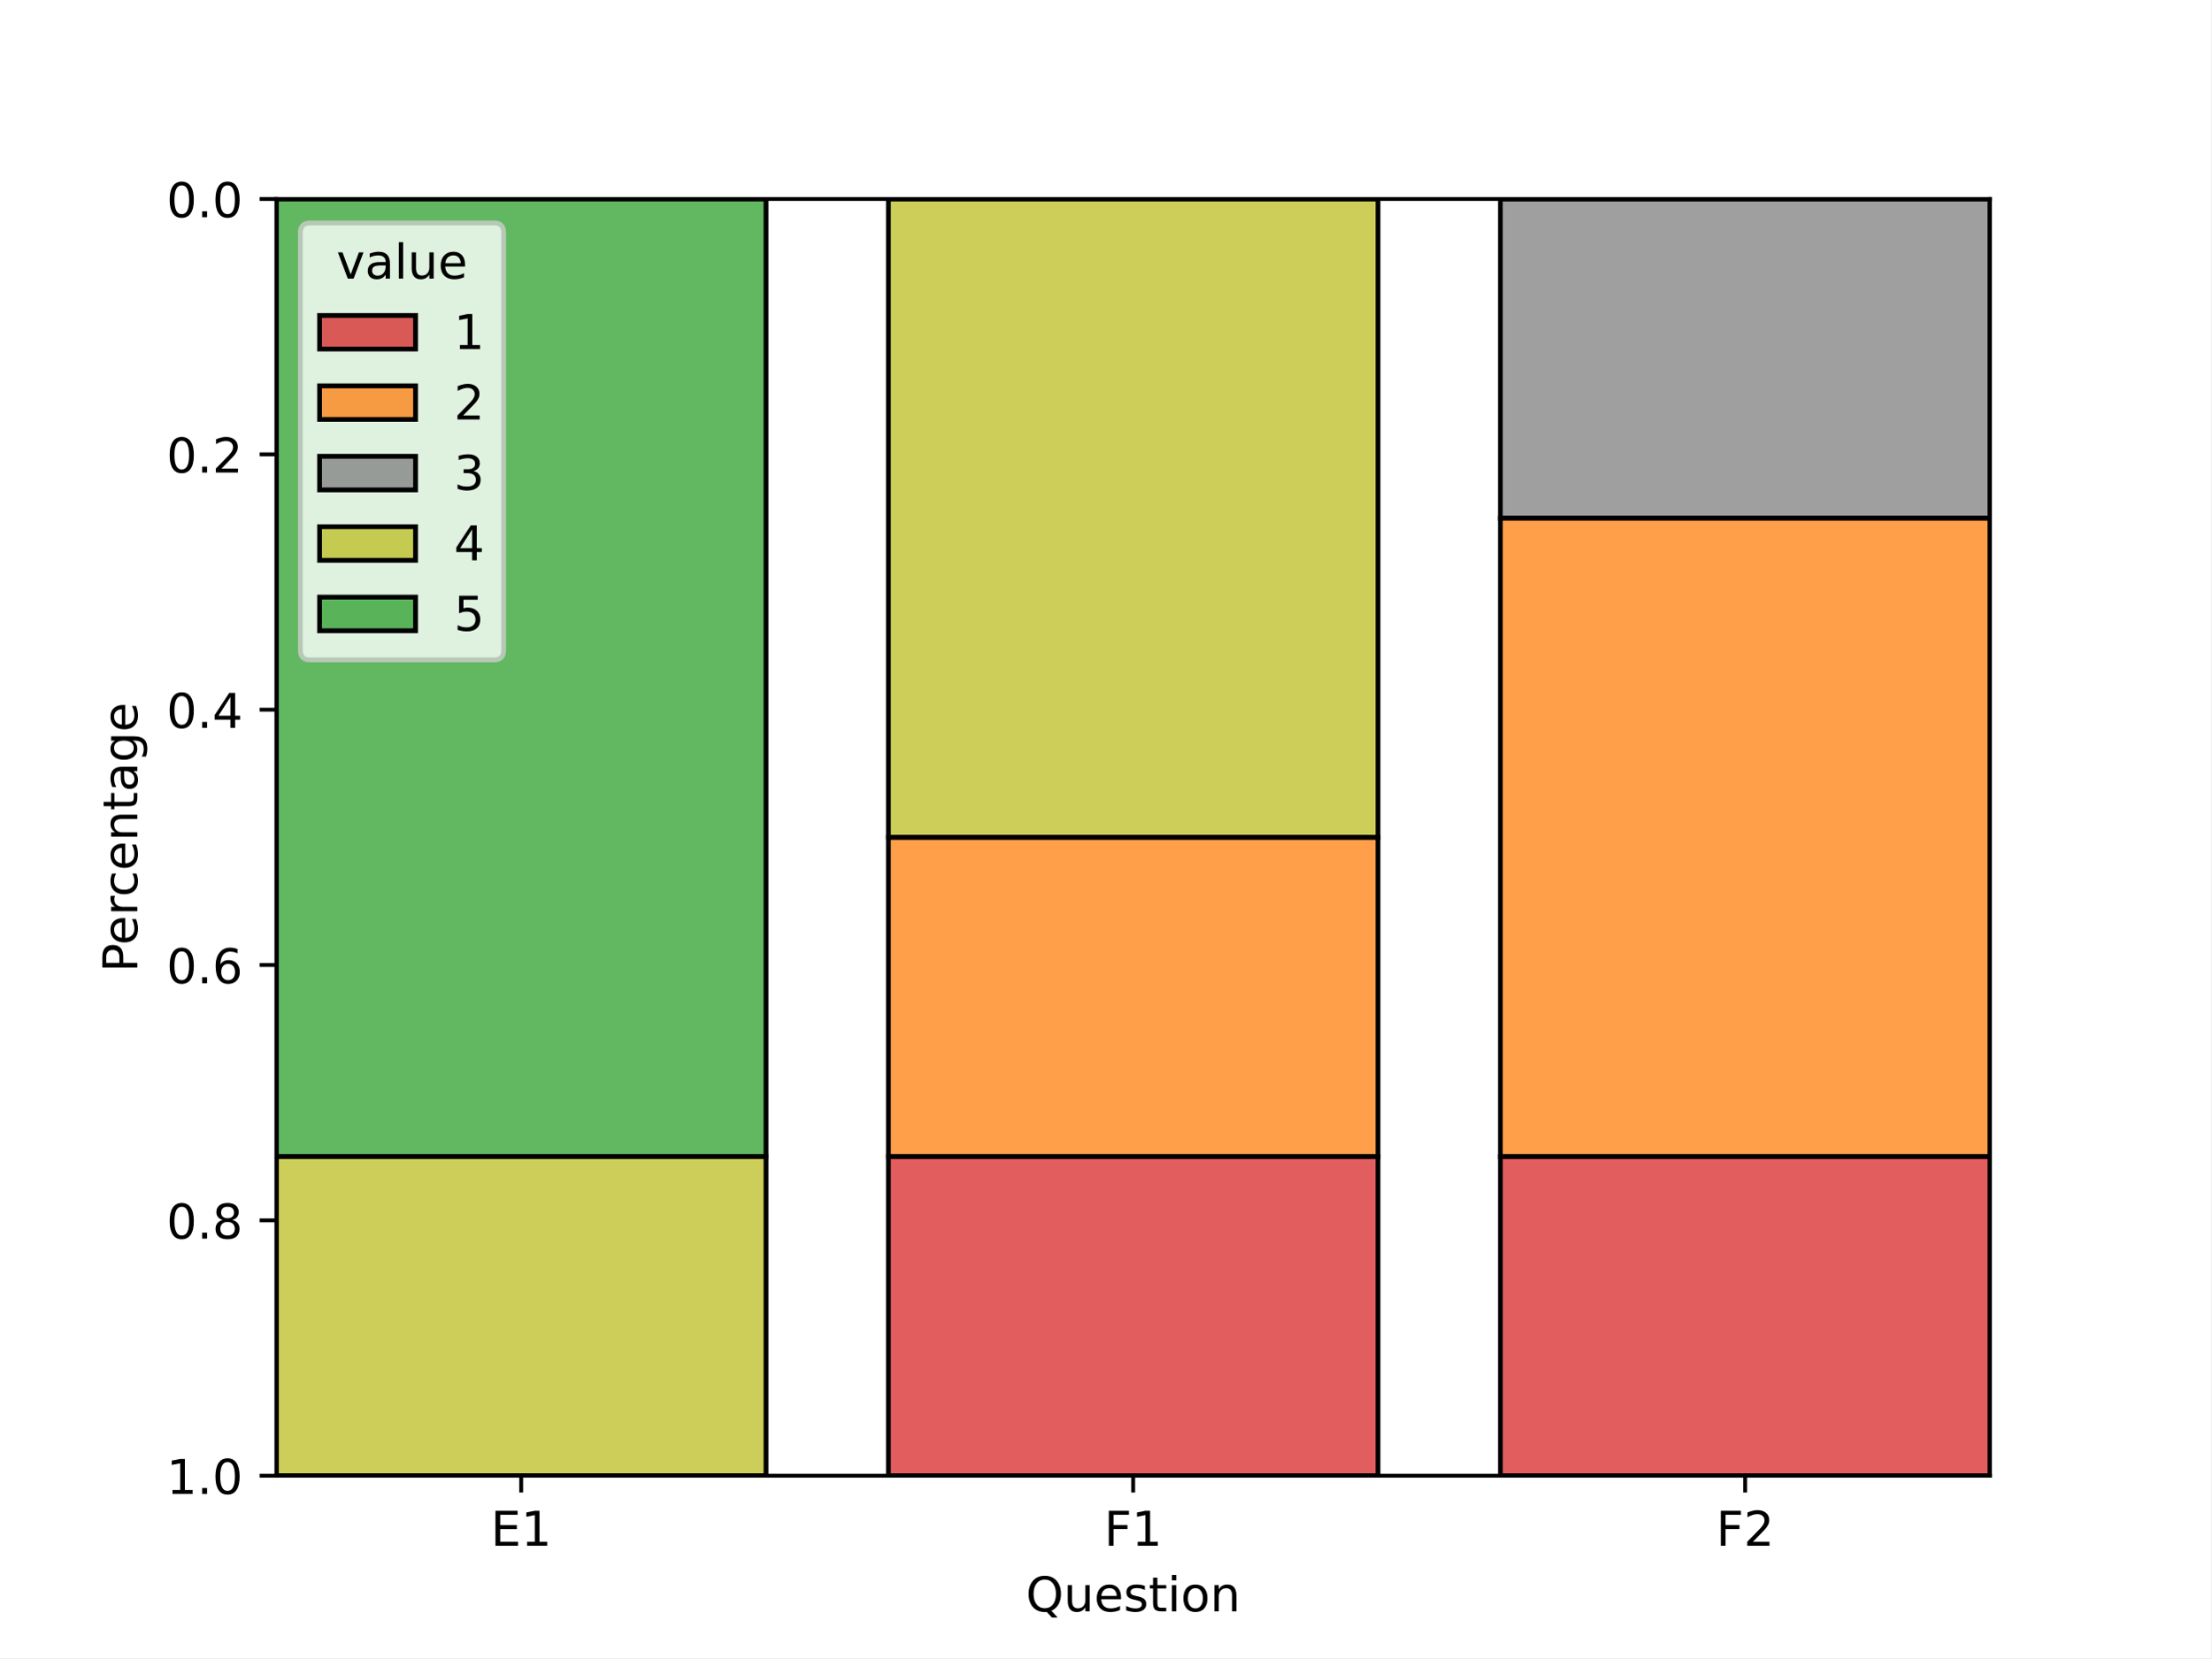
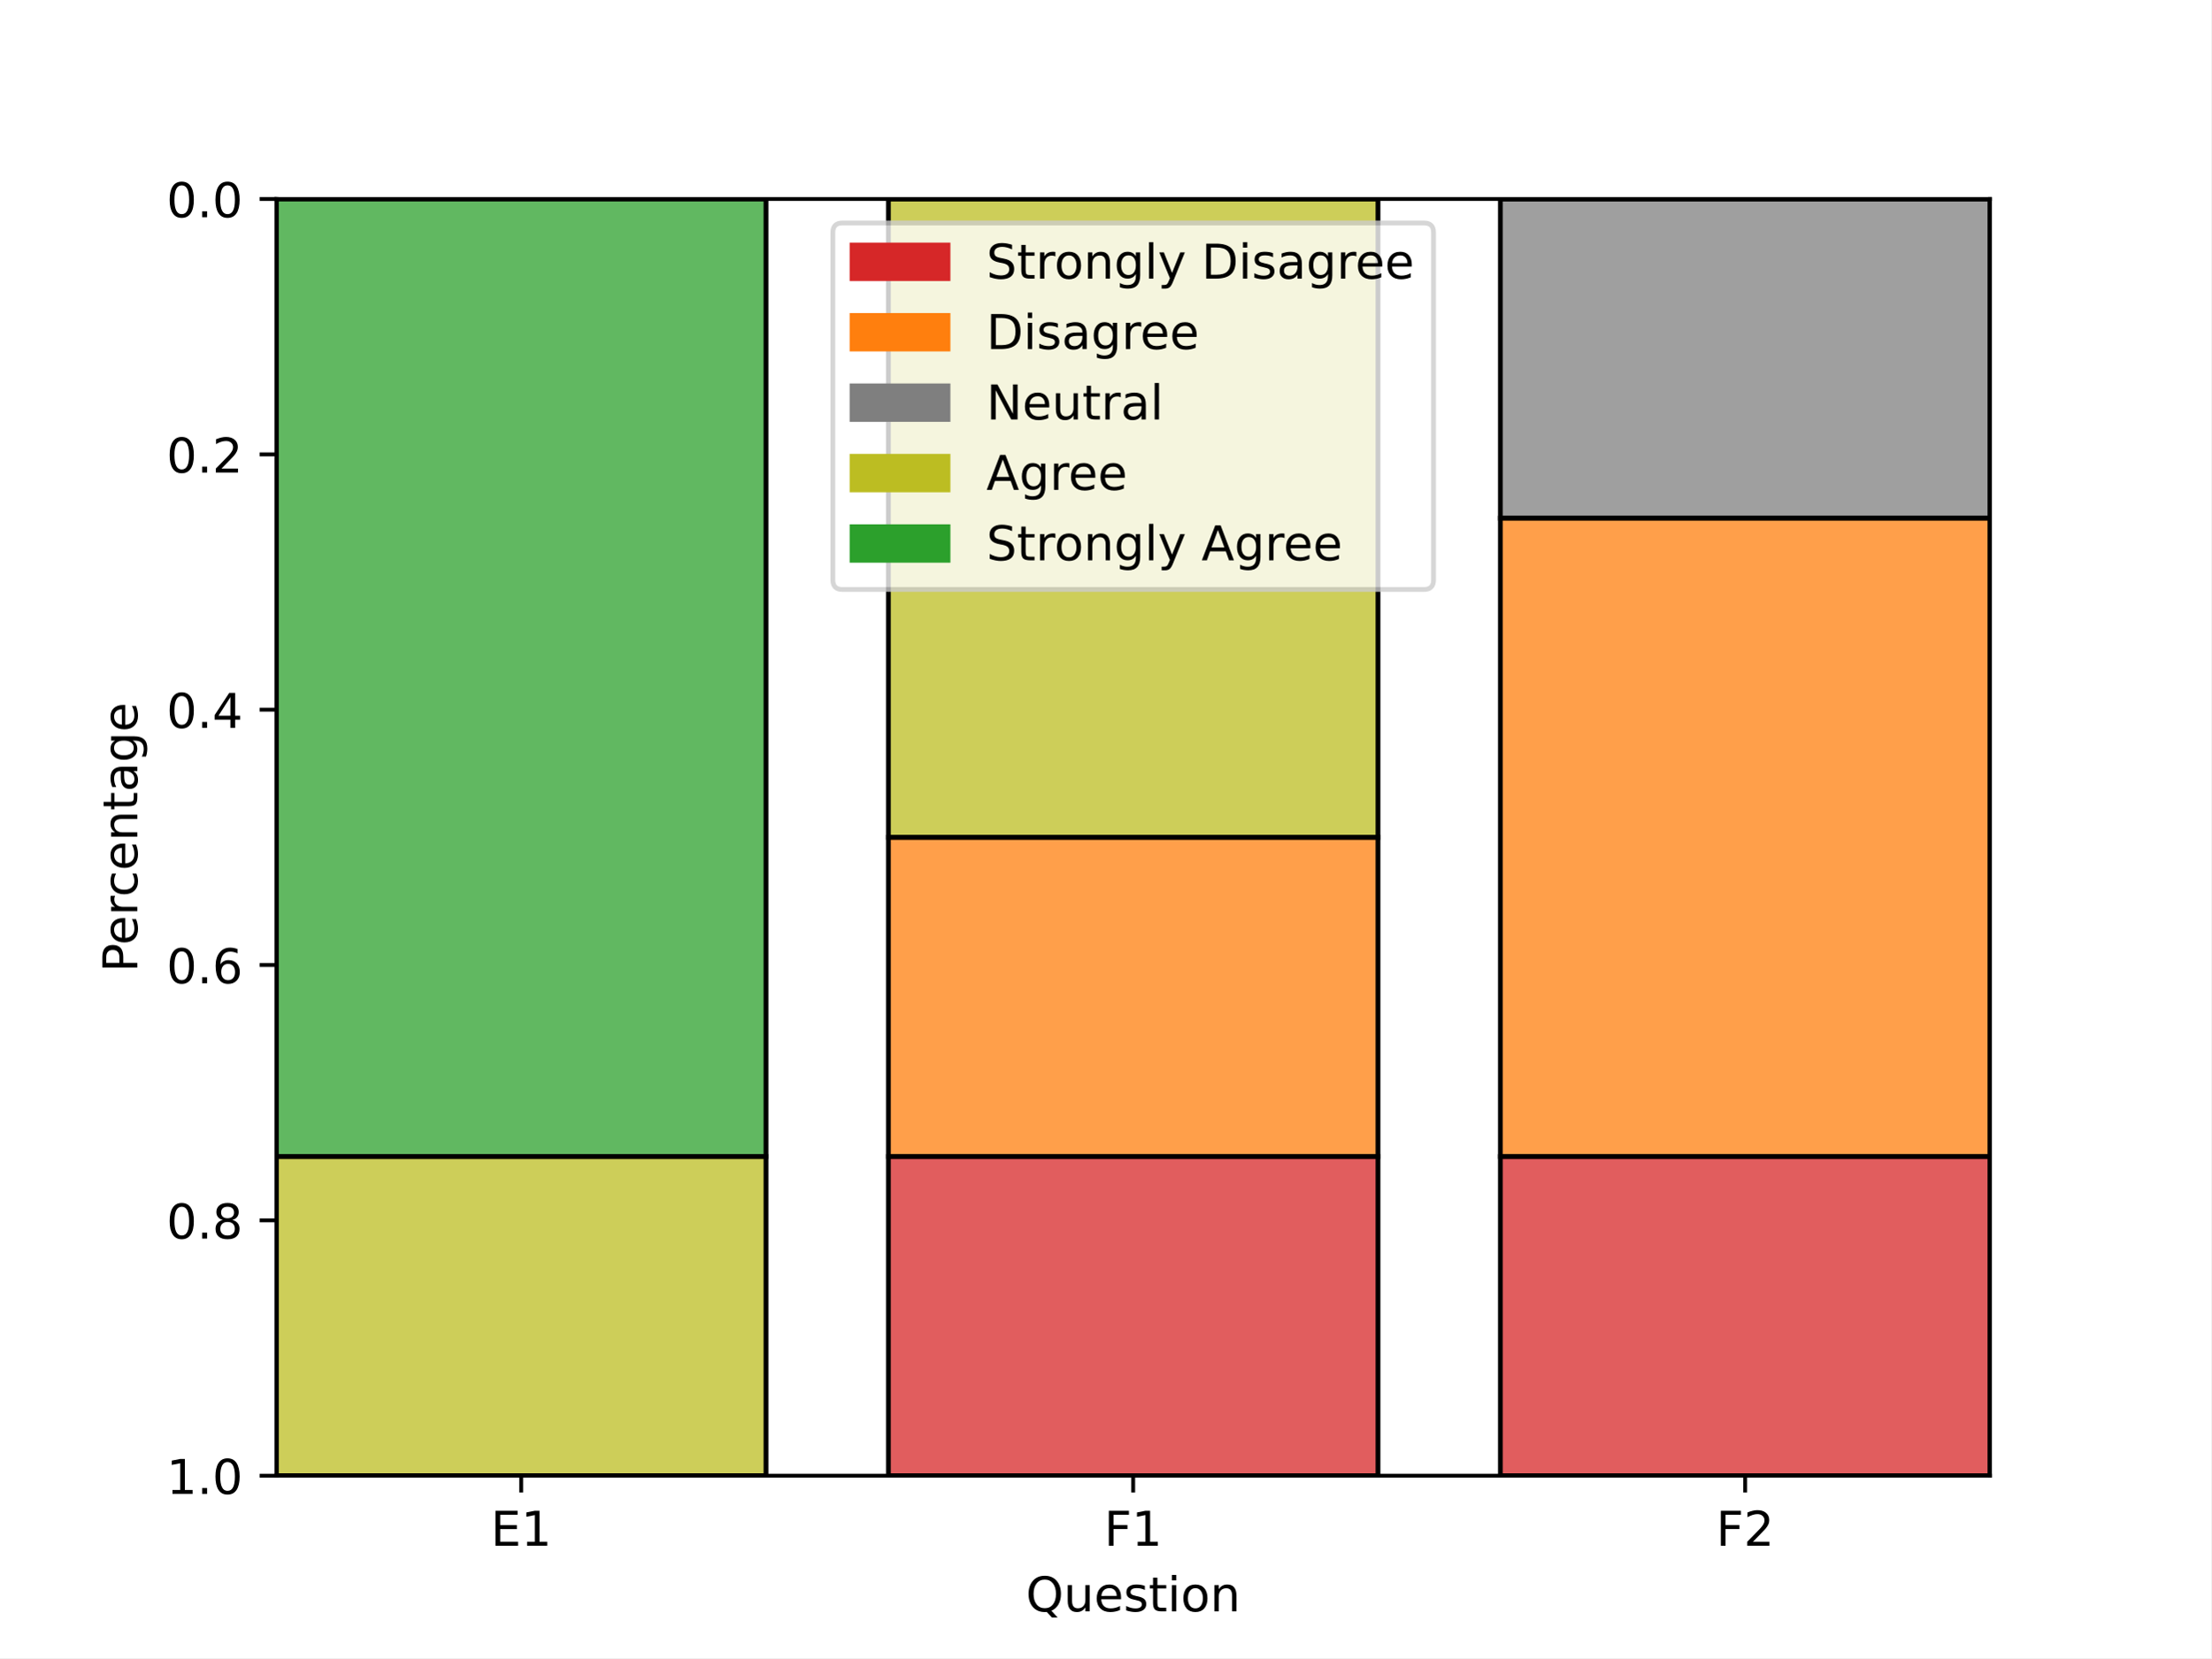
<svg xmlns="http://www.w3.org/2000/svg" xmlns:xlink="http://www.w3.org/1999/xlink" width="460.8pt" height="345.6pt" viewBox="0 0 460.8 345.6" version="1.1">
  <defs>
    <style type="text/css">*{stroke-linejoin: round; stroke-linecap: butt}</style>
  </defs>
  <g id="figure_1">
    <g id="patch_1">
      <path d="M 0 345.6  L 460.8 345.6  L 460.8 0  L 0 0  z " style="fill: #ffffff" />
    </g>
    <g id="axes_1">
      <g id="patch_2">
        <path d="M 57.6 307.584  L 414.72 307.584  L 414.72 41.472  L 57.6 41.472  z " style="fill: #ffffff" />
      </g>
      <g id="patch_3">
-         <path d="M 57.6 41.472  L 159.634 41.472  L 159.634 241.056  L 57.6 241.056  z " clip-path="url(#p78d829e022)" style="fill: #2ca02c; fill-opacity: 0.75; stroke: #000000; stroke-linejoin: miter" />
+         <path d="M 57.6 41.472  L 159.634 41.472  L 159.634 241.056  L 57.6 241.056  z " clip-path="url(#p2b74091909)" style="fill: #2ca02c; fill-opacity: 0.75; stroke: #000000; stroke-linejoin: miter" />
      </g>
      <g id="patch_4">
-         <path d="M 185.143 41.472  L 287.177 41.472  L 287.177 41.472  L 185.143 41.472  z " clip-path="url(#p78d829e022)" style="fill: #2ca02c; fill-opacity: 0.75; stroke: #000000; stroke-linejoin: miter" />
+         <path d="M 185.143 41.472  L 287.177 41.472  L 287.177 41.472  L 185.143 41.472  z " clip-path="url(#p2b74091909)" style="fill: #2ca02c; fill-opacity: 0.75; stroke: #000000; stroke-linejoin: miter" />
      </g>
      <g id="patch_5">
-         <path d="M 312.686 41.472  L 414.72 41.472  L 414.72 41.472  L 312.686 41.472  z " clip-path="url(#p78d829e022)" style="fill: #2ca02c; fill-opacity: 0.75; stroke: #000000; stroke-linejoin: miter" />
+         <path d="M 312.686 41.472  L 414.72 41.472  L 414.72 41.472  L 312.686 41.472  z " clip-path="url(#p2b74091909)" style="fill: #2ca02c; fill-opacity: 0.75; stroke: #000000; stroke-linejoin: miter" />
      </g>
      <g id="patch_6">
-         <path d="M 57.6 241.056  L 159.634 241.056  L 159.634 307.584  L 57.6 307.584  z " clip-path="url(#p78d829e022)" style="fill: #bcbd22; fill-opacity: 0.75; stroke: #000000; stroke-linejoin: miter" />
+         <path d="M 57.6 241.056  L 159.634 241.056  L 159.634 307.584  L 57.6 307.584  z " clip-path="url(#p2b74091909)" style="fill: #bcbd22; fill-opacity: 0.75; stroke: #000000; stroke-linejoin: miter" />
      </g>
      <g id="patch_7">
-         <path d="M 185.143 41.472  L 287.177 41.472  L 287.177 174.528  L 185.143 174.528  z " clip-path="url(#p78d829e022)" style="fill: #bcbd22; fill-opacity: 0.75; stroke: #000000; stroke-linejoin: miter" />
+         <path d="M 185.143 41.472  L 287.177 41.472  L 287.177 174.528  L 185.143 174.528  z " clip-path="url(#p2b74091909)" style="fill: #bcbd22; fill-opacity: 0.75; stroke: #000000; stroke-linejoin: miter" />
      </g>
      <g id="patch_8">
-         <path d="M 312.686 41.472  L 414.72 41.472  L 414.72 41.472  L 312.686 41.472  z " clip-path="url(#p78d829e022)" style="fill: #bcbd22; fill-opacity: 0.75; stroke: #000000; stroke-linejoin: miter" />
+         <path d="M 312.686 41.472  L 414.72 41.472  L 414.72 41.472  L 312.686 41.472  z " clip-path="url(#p2b74091909)" style="fill: #bcbd22; fill-opacity: 0.75; stroke: #000000; stroke-linejoin: miter" />
      </g>
      <g id="patch_9">
-         <path d="M 57.6 307.584  L 159.634 307.584  L 159.634 307.584  L 57.6 307.584  z " clip-path="url(#p78d829e022)" style="fill: #7f7f7f; fill-opacity: 0.75; stroke: #000000; stroke-linejoin: miter" />
+         <path d="M 57.6 307.584  L 159.634 307.584  L 159.634 307.584  L 57.6 307.584  z " clip-path="url(#p2b74091909)" style="fill: #7f7f7f; fill-opacity: 0.75; stroke: #000000; stroke-linejoin: miter" />
      </g>
      <g id="patch_10">
-         <path d="M 185.143 174.528  L 287.177 174.528  L 287.177 174.528  L 185.143 174.528  z " clip-path="url(#p78d829e022)" style="fill: #7f7f7f; fill-opacity: 0.75; stroke: #000000; stroke-linejoin: miter" />
+         <path d="M 185.143 174.528  L 287.177 174.528  L 287.177 174.528  L 185.143 174.528  z " clip-path="url(#p2b74091909)" style="fill: #7f7f7f; fill-opacity: 0.75; stroke: #000000; stroke-linejoin: miter" />
      </g>
      <g id="patch_11">
-         <path d="M 312.686 41.472  L 414.72 41.472  L 414.72 108  L 312.686 108  z " clip-path="url(#p78d829e022)" style="fill: #7f7f7f; fill-opacity: 0.75; stroke: #000000; stroke-linejoin: miter" />
+         <path d="M 312.686 41.472  L 414.72 41.472  L 414.72 108  L 312.686 108  z " clip-path="url(#p2b74091909)" style="fill: #7f7f7f; fill-opacity: 0.75; stroke: #000000; stroke-linejoin: miter" />
      </g>
      <g id="patch_12">
-         <path d="M 57.6 307.584  L 159.634 307.584  L 159.634 307.584  L 57.6 307.584  z " clip-path="url(#p78d829e022)" style="fill: #ff7f0e; fill-opacity: 0.75; stroke: #000000; stroke-linejoin: miter" />
+         <path d="M 57.6 307.584  L 159.634 307.584  L 159.634 307.584  L 57.6 307.584  z " clip-path="url(#p2b74091909)" style="fill: #ff7f0e; fill-opacity: 0.75; stroke: #000000; stroke-linejoin: miter" />
      </g>
      <g id="patch_13">
-         <path d="M 185.143 174.528  L 287.177 174.528  L 287.177 241.056  L 185.143 241.056  z " clip-path="url(#p78d829e022)" style="fill: #ff7f0e; fill-opacity: 0.75; stroke: #000000; stroke-linejoin: miter" />
+         <path d="M 185.143 174.528  L 287.177 174.528  L 287.177 241.056  L 185.143 241.056  z " clip-path="url(#p2b74091909)" style="fill: #ff7f0e; fill-opacity: 0.75; stroke: #000000; stroke-linejoin: miter" />
      </g>
      <g id="patch_14">
-         <path d="M 312.686 108  L 414.72 108  L 414.72 241.056  L 312.686 241.056  z " clip-path="url(#p78d829e022)" style="fill: #ff7f0e; fill-opacity: 0.75; stroke: #000000; stroke-linejoin: miter" />
+         <path d="M 312.686 108  L 414.72 108  L 414.72 241.056  L 312.686 241.056  z " clip-path="url(#p2b74091909)" style="fill: #ff7f0e; fill-opacity: 0.75; stroke: #000000; stroke-linejoin: miter" />
      </g>
      <g id="patch_15">
-         <path d="M 57.6 307.584  L 159.634 307.584  L 159.634 307.584  L 57.6 307.584  z " clip-path="url(#p78d829e022)" style="fill: #d62728; fill-opacity: 0.75; stroke: #000000; stroke-linejoin: miter" />
+         <path d="M 57.6 307.584  L 159.634 307.584  L 159.634 307.584  L 57.6 307.584  z " clip-path="url(#p2b74091909)" style="fill: #d62728; fill-opacity: 0.75; stroke: #000000; stroke-linejoin: miter" />
      </g>
      <g id="patch_16">
-         <path d="M 185.143 241.056  L 287.177 241.056  L 287.177 307.584  L 185.143 307.584  z " clip-path="url(#p78d829e022)" style="fill: #d62728; fill-opacity: 0.75; stroke: #000000; stroke-linejoin: miter" />
+         <path d="M 185.143 241.056  L 287.177 241.056  L 287.177 307.584  L 185.143 307.584  z " clip-path="url(#p2b74091909)" style="fill: #d62728; fill-opacity: 0.75; stroke: #000000; stroke-linejoin: miter" />
      </g>
      <g id="patch_17">
-         <path d="M 312.686 241.056  L 414.72 241.056  L 414.72 307.584  L 312.686 307.584  z " clip-path="url(#p78d829e022)" style="fill: #d62728; fill-opacity: 0.75; stroke: #000000; stroke-linejoin: miter" />
+         <path d="M 312.686 241.056  L 414.72 241.056  L 414.72 307.584  L 312.686 307.584  z " clip-path="url(#p2b74091909)" style="fill: #d62728; fill-opacity: 0.75; stroke: #000000; stroke-linejoin: miter" />
      </g>
      <g id="matplotlib.axis_1">
        <g id="xtick_1">
          <g id="line2d_1">
            <defs>
-               <path id="m772fa3735b" d="M 0 0  L 0 3.5  " style="stroke: #000000; stroke-width: 0.8" />
-             </defs>
-             <g>
-               <use xlink:href="#m772fa3735b" x="108.617" y="307.584" style="stroke: #000000; stroke-width: 0.8" />
+               <path id="m67ea86c5b4" d="M 0 0  L 0 3.5  " style="stroke: #000000; stroke-width: 0.8" />
+             </defs>
+             <g>
+               <use xlink:href="#m67ea86c5b4" x="108.617" y="307.584" style="stroke: #000000; stroke-width: 0.8" />
            </g>
          </g>
          <g id="text_1">
            <g transform="translate(102.2765 322.1824) scale(0.1 -0.1)">
              <defs>
                <path id="DejaVuSans-45" d="M 628 4666  L 3578 4666  L 3578 4134  L 1259 4134  L 1259 2753  L 3481 2753  L 3481 2222  L 1259 2222  L 1259 531  L 3634 531  L 3634 0  L 628 0  L 628 4666  z " transform="scale(0.015625)" />
                <path id="DejaVuSans-31" d="M 794 531  L 1825 531  L 1825 4091  L 703 3866  L 703 4441  L 1819 4666  L 2450 4666  L 2450 531  L 3481 531  L 3481 0  L 794 0  L 794 531  z " transform="scale(0.015625)" />
              </defs>
              <use xlink:href="#DejaVuSans-45" />
              <use xlink:href="#DejaVuSans-31" x="63.184" />
            </g>
          </g>
        </g>
        <g id="xtick_2">
          <g id="line2d_2">
            <g>
-               <use xlink:href="#m772fa3735b" x="236.16" y="307.584" style="stroke: #000000; stroke-width: 0.8" />
+               <use xlink:href="#m67ea86c5b4" x="236.16" y="307.584" style="stroke: #000000; stroke-width: 0.8" />
            </g>
          </g>
          <g id="text_2">
            <g transform="translate(230.103 322.1824) scale(0.1 -0.1)">
              <defs>
                <path id="DejaVuSans-46" d="M 628 4666  L 3309 4666  L 3309 4134  L 1259 4134  L 1259 2759  L 3109 2759  L 3109 2228  L 1259 2228  L 1259 0  L 628 0  L 628 4666  z " transform="scale(0.015625)" />
              </defs>
              <use xlink:href="#DejaVuSans-46" />
              <use xlink:href="#DejaVuSans-31" x="57.52" />
            </g>
          </g>
        </g>
        <g id="xtick_3">
          <g id="line2d_3">
            <g>
-               <use xlink:href="#m772fa3735b" x="363.703" y="307.584" style="stroke: #000000; stroke-width: 0.8" />
+               <use xlink:href="#m67ea86c5b4" x="363.703" y="307.584" style="stroke: #000000; stroke-width: 0.8" />
            </g>
          </g>
          <g id="text_3">
            <g transform="translate(357.6458 322.1824) scale(0.1 -0.1)">
              <defs>
                <path id="DejaVuSans-32" d="M 1228 531  L 3431 531  L 3431 0  L 469 0  L 469 531  Q 828 903 1448 1529  Q 2069 2156 2228 2338  Q 2531 2678 2651 2914  Q 2772 3150 2772 3378  Q 2772 3750 2511 3984  Q 2250 4219 1831 4219  Q 1534 4219 1204 4116  Q 875 4013 500 3803  L 500 4441  Q 881 4594 1212 4672  Q 1544 4750 1819 4750  Q 2544 4750 2975 4387  Q 3406 4025 3406 3419  Q 3406 3131 3298 2873  Q 3191 2616 2906 2266  Q 2828 2175 2409 1742  Q 1991 1309 1228 531  z " transform="scale(0.015625)" />
              </defs>
              <use xlink:href="#DejaVuSans-46" />
              <use xlink:href="#DejaVuSans-32" x="57.52" />
            </g>
          </g>
        </g>
        <g id="text_4">
          <g transform="translate(213.7967 335.8606) scale(0.1 -0.1)">
            <defs>
              <path id="DejaVuSans-51" d="M 2522 4238  Q 1834 4238 1429 3725  Q 1025 3213 1025 2328  Q 1025 1447 1429 934  Q 1834 422 2522 422  Q 3209 422 3611 934  Q 4013 1447 4013 2328  Q 4013 3213 3611 3725  Q 3209 4238 2522 4238  z M 3406 84  L 4238 -825  L 3475 -825  L 2784 -78  Q 2681 -84 2626 -87  Q 2572 -91 2522 -91  Q 1538 -91 948 567  Q 359 1225 359 2328  Q 359 3434 948 4092  Q 1538 4750 2522 4750  Q 3503 4750 4090 4092  Q 4678 3434 4678 2328  Q 4678 1516 4351 937  Q 4025 359 3406 84  z " transform="scale(0.015625)" />
              <path id="DejaVuSans-75" d="M 544 1381  L 544 3500  L 1119 3500  L 1119 1403  Q 1119 906 1312 657  Q 1506 409 1894 409  Q 2359 409 2629 706  Q 2900 1003 2900 1516  L 2900 3500  L 3475 3500  L 3475 0  L 2900 0  L 2900 538  Q 2691 219 2414 64  Q 2138 -91 1772 -91  Q 1169 -91 856 284  Q 544 659 544 1381  z M 1991 3584  L 1991 3584  z " transform="scale(0.015625)" />
              <path id="DejaVuSans-65" d="M 3597 1894  L 3597 1613  L 953 1613  Q 991 1019 1311 708  Q 1631 397 2203 397  Q 2534 397 2845 478  Q 3156 559 3463 722  L 3463 178  Q 3153 47 2828 -22  Q 2503 -91 2169 -91  Q 1331 -91 842 396  Q 353 884 353 1716  Q 353 2575 817 3079  Q 1281 3584 2069 3584  Q 2775 3584 3186 3129  Q 3597 2675 3597 1894  z M 3022 2063  Q 3016 2534 2758 2815  Q 2500 3097 2075 3097  Q 1594 3097 1305 2825  Q 1016 2553 972 2059  L 3022 2063  z " transform="scale(0.015625)" />
              <path id="DejaVuSans-73" d="M 2834 3397  L 2834 2853  Q 2591 2978 2328 3040  Q 2066 3103 1784 3103  Q 1356 3103 1142 2972  Q 928 2841 928 2578  Q 928 2378 1081 2264  Q 1234 2150 1697 2047  L 1894 2003  Q 2506 1872 2764 1633  Q 3022 1394 3022 966  Q 3022 478 2636 193  Q 2250 -91 1575 -91  Q 1294 -91 989 -36  Q 684 19 347 128  L 347 722  Q 666 556 975 473  Q 1284 391 1588 391  Q 1994 391 2212 530  Q 2431 669 2431 922  Q 2431 1156 2273 1281  Q 2116 1406 1581 1522  L 1381 1569  Q 847 1681 609 1914  Q 372 2147 372 2553  Q 372 3047 722 3315  Q 1072 3584 1716 3584  Q 2034 3584 2315 3537  Q 2597 3491 2834 3397  z " transform="scale(0.015625)" />
              <path id="DejaVuSans-74" d="M 1172 4494  L 1172 3500  L 2356 3500  L 2356 3053  L 1172 3053  L 1172 1153  Q 1172 725 1289 603  Q 1406 481 1766 481  L 2356 481  L 2356 0  L 1766 0  Q 1100 0 847 248  Q 594 497 594 1153  L 594 3053  L 172 3053  L 172 3500  L 594 3500  L 594 4494  L 1172 4494  z " transform="scale(0.015625)" />
              <path id="DejaVuSans-69" d="M 603 3500  L 1178 3500  L 1178 0  L 603 0  L 603 3500  z M 603 4863  L 1178 4863  L 1178 4134  L 603 4134  L 603 4863  z " transform="scale(0.015625)" />
              <path id="DejaVuSans-6f" d="M 1959 3097  Q 1497 3097 1228 2736  Q 959 2375 959 1747  Q 959 1119 1226 758  Q 1494 397 1959 397  Q 2419 397 2687 759  Q 2956 1122 2956 1747  Q 2956 2369 2687 2733  Q 2419 3097 1959 3097  z M 1959 3584  Q 2709 3584 3137 3096  Q 3566 2609 3566 1747  Q 3566 888 3137 398  Q 2709 -91 1959 -91  Q 1206 -91 779 398  Q 353 888 353 1747  Q 353 2609 779 3096  Q 1206 3584 1959 3584  z " transform="scale(0.015625)" />
              <path id="DejaVuSans-6e" d="M 3513 2113  L 3513 0  L 2938 0  L 2938 2094  Q 2938 2591 2744 2837  Q 2550 3084 2163 3084  Q 1697 3084 1428 2787  Q 1159 2491 1159 1978  L 1159 0  L 581 0  L 581 3500  L 1159 3500  L 1159 2956  Q 1366 3272 1645 3428  Q 1925 3584 2291 3584  Q 2894 3584 3203 3211  Q 3513 2838 3513 2113  z " transform="scale(0.015625)" />
            </defs>
            <use xlink:href="#DejaVuSans-51" />
            <use xlink:href="#DejaVuSans-75" x="78.711" />
            <use xlink:href="#DejaVuSans-65" x="142.09" />
            <use xlink:href="#DejaVuSans-73" x="203.613" />
            <use xlink:href="#DejaVuSans-74" x="255.713" />
            <use xlink:href="#DejaVuSans-69" x="294.922" />
            <use xlink:href="#DejaVuSans-6f" x="322.705" />
            <use xlink:href="#DejaVuSans-6e" x="383.887" />
          </g>
        </g>
      </g>
      <g id="matplotlib.axis_2">
        <g id="ytick_1">
          <g id="line2d_4">
            <defs>
-               <path id="mea1125c1ae" d="M 0 0  L -3.5 0  " style="stroke: #000000; stroke-width: 0.8" />
-             </defs>
-             <g>
-               <use xlink:href="#mea1125c1ae" x="57.6" y="41.472" style="stroke: #000000; stroke-width: 0.8" />
+               <path id="m36dd4cf755" d="M 0 0  L -3.5 0  " style="stroke: #000000; stroke-width: 0.8" />
+             </defs>
+             <g>
+               <use xlink:href="#m36dd4cf755" x="57.6" y="41.472" style="stroke: #000000; stroke-width: 0.8" />
            </g>
          </g>
          <g id="text_5">
            <g transform="translate(34.69687 45.27122) scale(0.1 -0.1)">
              <defs>
                <path id="DejaVuSans-30" d="M 2034 4250  Q 1547 4250 1301 3770  Q 1056 3291 1056 2328  Q 1056 1369 1301 889  Q 1547 409 2034 409  Q 2525 409 2770 889  Q 3016 1369 3016 2328  Q 3016 3291 2770 3770  Q 2525 4250 2034 4250  z M 2034 4750  Q 2819 4750 3233 4129  Q 3647 3509 3647 2328  Q 3647 1150 3233 529  Q 2819 -91 2034 -91  Q 1250 -91 836 529  Q 422 1150 422 2328  Q 422 3509 836 4129  Q 1250 4750 2034 4750  z " transform="scale(0.015625)" />
                <path id="DejaVuSans-2e" d="M 684 794  L 1344 794  L 1344 0  L 684 0  L 684 794  z " transform="scale(0.015625)" />
              </defs>
              <use xlink:href="#DejaVuSans-30" />
              <use xlink:href="#DejaVuSans-2e" x="63.623" />
              <use xlink:href="#DejaVuSans-30" x="95.41" />
            </g>
          </g>
        </g>
        <g id="ytick_2">
          <g id="line2d_5">
            <g>
-               <use xlink:href="#mea1125c1ae" x="57.6" y="94.694" style="stroke: #000000; stroke-width: 0.8" />
+               <use xlink:href="#m36dd4cf755" x="57.6" y="94.694" style="stroke: #000000; stroke-width: 0.8" />
            </g>
          </g>
          <g id="text_6">
            <g transform="translate(34.69687 98.49362) scale(0.1 -0.1)">
              <use xlink:href="#DejaVuSans-30" />
              <use xlink:href="#DejaVuSans-2e" x="63.623" />
              <use xlink:href="#DejaVuSans-32" x="95.41" />
            </g>
          </g>
        </g>
        <g id="ytick_3">
          <g id="line2d_6">
            <g>
-               <use xlink:href="#mea1125c1ae" x="57.6" y="147.917" style="stroke: #000000; stroke-width: 0.8" />
+               <use xlink:href="#m36dd4cf755" x="57.6" y="147.917" style="stroke: #000000; stroke-width: 0.8" />
            </g>
          </g>
          <g id="text_7">
            <g transform="translate(34.69687 151.716) scale(0.1 -0.1)">
              <defs>
                <path id="DejaVuSans-34" d="M 2419 4116  L 825 1625  L 2419 1625  L 2419 4116  z M 2253 4666  L 3047 4666  L 3047 1625  L 3713 1625  L 3713 1100  L 3047 1100  L 3047 0  L 2419 0  L 2419 1100  L 313 1100  L 313 1709  L 2253 4666  z " transform="scale(0.015625)" />
              </defs>
              <use xlink:href="#DejaVuSans-30" />
              <use xlink:href="#DejaVuSans-2e" x="63.623" />
              <use xlink:href="#DejaVuSans-34" x="95.41" />
            </g>
          </g>
        </g>
        <g id="ytick_4">
          <g id="line2d_7">
            <g>
-               <use xlink:href="#mea1125c1ae" x="57.6" y="201.139" style="stroke: #000000; stroke-width: 0.8" />
+               <use xlink:href="#m36dd4cf755" x="57.6" y="201.139" style="stroke: #000000; stroke-width: 0.8" />
            </g>
          </g>
          <g id="text_8">
            <g transform="translate(34.69687 204.9384) scale(0.1 -0.1)">
              <defs>
                <path id="DejaVuSans-36" d="M 2113 2584  Q 1688 2584 1439 2293  Q 1191 2003 1191 1497  Q 1191 994 1439 701  Q 1688 409 2113 409  Q 2538 409 2786 701  Q 3034 994 3034 1497  Q 3034 2003 2786 2293  Q 2538 2584 2113 2584  z M 3366 4563  L 3366 3988  Q 3128 4100 2886 4159  Q 2644 4219 2406 4219  Q 1781 4219 1451 3797  Q 1122 3375 1075 2522  Q 1259 2794 1537 2939  Q 1816 3084 2150 3084  Q 2853 3084 3261 2657  Q 3669 2231 3669 1497  Q 3669 778 3244 343  Q 2819 -91 2113 -91  Q 1303 -91 875 529  Q 447 1150 447 2328  Q 447 3434 972 4092  Q 1497 4750 2381 4750  Q 2619 4750 2861 4703  Q 3103 4656 3366 4563  z " transform="scale(0.015625)" />
              </defs>
              <use xlink:href="#DejaVuSans-30" />
              <use xlink:href="#DejaVuSans-2e" x="63.623" />
              <use xlink:href="#DejaVuSans-36" x="95.41" />
            </g>
          </g>
        </g>
        <g id="ytick_5">
          <g id="line2d_8">
            <g>
-               <use xlink:href="#mea1125c1ae" x="57.6" y="254.362" style="stroke: #000000; stroke-width: 0.8" />
+               <use xlink:href="#m36dd4cf755" x="57.6" y="254.362" style="stroke: #000000; stroke-width: 0.8" />
            </g>
          </g>
          <g id="text_9">
            <g transform="translate(34.69687 258.1608) scale(0.1 -0.1)">
              <defs>
                <path id="DejaVuSans-38" d="M 2034 2216  Q 1584 2216 1326 1975  Q 1069 1734 1069 1313  Q 1069 891 1326 650  Q 1584 409 2034 409  Q 2484 409 2743 651  Q 3003 894 3003 1313  Q 3003 1734 2745 1975  Q 2488 2216 2034 2216  z M 1403 2484  Q 997 2584 770 2862  Q 544 3141 544 3541  Q 544 4100 942 4425  Q 1341 4750 2034 4750  Q 2731 4750 3128 4425  Q 3525 4100 3525 3541  Q 3525 3141 3298 2862  Q 3072 2584 2669 2484  Q 3125 2378 3379 2068  Q 3634 1759 3634 1313  Q 3634 634 3220 271  Q 2806 -91 2034 -91  Q 1263 -91 848 271  Q 434 634 434 1313  Q 434 1759 690 2068  Q 947 2378 1403 2484  z M 1172 3481  Q 1172 3119 1398 2916  Q 1625 2713 2034 2713  Q 2441 2713 2670 2916  Q 2900 3119 2900 3481  Q 2900 3844 2670 4047  Q 2441 4250 2034 4250  Q 1625 4250 1398 4047  Q 1172 3844 1172 3481  z " transform="scale(0.015625)" />
              </defs>
              <use xlink:href="#DejaVuSans-30" />
              <use xlink:href="#DejaVuSans-2e" x="63.623" />
              <use xlink:href="#DejaVuSans-38" x="95.41" />
            </g>
          </g>
        </g>
        <g id="ytick_6">
          <g id="line2d_9">
            <g>
-               <use xlink:href="#mea1125c1ae" x="57.6" y="307.584" style="stroke: #000000; stroke-width: 0.8" />
+               <use xlink:href="#m36dd4cf755" x="57.6" y="307.584" style="stroke: #000000; stroke-width: 0.8" />
            </g>
          </g>
          <g id="text_10">
            <g transform="translate(34.69687 311.3832) scale(0.1 -0.1)">
              <use xlink:href="#DejaVuSans-31" />
              <use xlink:href="#DejaVuSans-2e" x="63.623" />
              <use xlink:href="#DejaVuSans-30" x="95.41" />
            </g>
          </g>
        </g>
        <g id="text_11">
          <g transform="translate(28.61719 202.6507) rotate(-90) scale(0.1 -0.1)">
            <defs>
              <path id="DejaVuSans-50" d="M 1259 4147  L 1259 2394  L 2053 2394  Q 2494 2394 2734 2622  Q 2975 2850 2975 3272  Q 2975 3691 2734 3919  Q 2494 4147 2053 4147  L 1259 4147  z M 628 4666  L 2053 4666  Q 2838 4666 3239 4311  Q 3641 3956 3641 3272  Q 3641 2581 3239 2228  Q 2838 1875 2053 1875  L 1259 1875  L 1259 0  L 628 0  L 628 4666  z " transform="scale(0.015625)" />
              <path id="DejaVuSans-72" d="M 2631 2963  Q 2534 3019 2420 3045  Q 2306 3072 2169 3072  Q 1681 3072 1420 2755  Q 1159 2438 1159 1844  L 1159 0  L 581 0  L 581 3500  L 1159 3500  L 1159 2956  Q 1341 3275 1631 3429  Q 1922 3584 2338 3584  Q 2397 3584 2469 3576  Q 2541 3569 2628 3553  L 2631 2963  z " transform="scale(0.015625)" />
              <path id="DejaVuSans-63" d="M 3122 3366  L 3122 2828  Q 2878 2963 2633 3030  Q 2388 3097 2138 3097  Q 1578 3097 1268 2742  Q 959 2388 959 1747  Q 959 1106 1268 751  Q 1578 397 2138 397  Q 2388 397 2633 464  Q 2878 531 3122 666  L 3122 134  Q 2881 22 2623 -34  Q 2366 -91 2075 -91  Q 1284 -91 818 406  Q 353 903 353 1747  Q 353 2603 823 3093  Q 1294 3584 2113 3584  Q 2378 3584 2631 3529  Q 2884 3475 3122 3366  z " transform="scale(0.015625)" />
              <path id="DejaVuSans-61" d="M 2194 1759  Q 1497 1759 1228 1600  Q 959 1441 959 1056  Q 959 750 1161 570  Q 1363 391 1709 391  Q 2188 391 2477 730  Q 2766 1069 2766 1631  L 2766 1759  L 2194 1759  z M 3341 1997  L 3341 0  L 2766 0  L 2766 531  Q 2569 213 2275 61  Q 1981 -91 1556 -91  Q 1019 -91 701 211  Q 384 513 384 1019  Q 384 1609 779 1909  Q 1175 2209 1959 2209  L 2766 2209  L 2766 2266  Q 2766 2663 2505 2880  Q 2244 3097 1772 3097  Q 1472 3097 1187 3025  Q 903 2953 641 2809  L 641 3341  Q 956 3463 1253 3523  Q 1550 3584 1831 3584  Q 2591 3584 2966 3190  Q 3341 2797 3341 1997  z " transform="scale(0.015625)" />
              <path id="DejaVuSans-67" d="M 2906 1791  Q 2906 2416 2648 2759  Q 2391 3103 1925 3103  Q 1463 3103 1205 2759  Q 947 2416 947 1791  Q 947 1169 1205 825  Q 1463 481 1925 481  Q 2391 481 2648 825  Q 2906 1169 2906 1791  z M 3481 434  Q 3481 -459 3084 -895  Q 2688 -1331 1869 -1331  Q 1566 -1331 1297 -1286  Q 1028 -1241 775 -1147  L 775 -588  Q 1028 -725 1275 -790  Q 1522 -856 1778 -856  Q 2344 -856 2625 -561  Q 2906 -266 2906 331  L 2906 616  Q 2728 306 2450 153  Q 2172 0 1784 0  Q 1141 0 747 490  Q 353 981 353 1791  Q 353 2603 747 3093  Q 1141 3584 1784 3584  Q 2172 3584 2450 3431  Q 2728 3278 2906 2969  L 2906 3500  L 3481 3500  L 3481 434  z " transform="scale(0.015625)" />
            </defs>
            <use xlink:href="#DejaVuSans-50" />
            <use xlink:href="#DejaVuSans-65" x="56.678" />
            <use xlink:href="#DejaVuSans-72" x="118.201" />
            <use xlink:href="#DejaVuSans-63" x="157.064" />
            <use xlink:href="#DejaVuSans-65" x="212.045" />
            <use xlink:href="#DejaVuSans-6e" x="273.568" />
            <use xlink:href="#DejaVuSans-74" x="336.947" />
            <use xlink:href="#DejaVuSans-61" x="376.156" />
            <use xlink:href="#DejaVuSans-67" x="437.436" />
            <use xlink:href="#DejaVuSans-65" x="500.912" />
          </g>
        </g>
      </g>
      <g id="patch_18">
        <path d="M 57.6 307.584  L 57.6 41.472  " style="fill: none; stroke: #000000; stroke-width: 0.8; stroke-linejoin: miter; stroke-linecap: square" />
      </g>
      <g id="patch_19">
        <path d="M 414.72 307.584  L 414.72 41.472  " style="fill: none; stroke: #000000; stroke-width: 0.8; stroke-linejoin: miter; stroke-linecap: square" />
      </g>
      <g id="patch_20">
        <path d="M 57.6 307.584  L 414.72 307.584  " style="fill: none; stroke: #000000; stroke-width: 0.8; stroke-linejoin: miter; stroke-linecap: square" />
      </g>
      <g id="patch_21">
        <path d="M 57.6 41.472  L 414.72 41.472  " style="fill: none; stroke: #000000; stroke-width: 0.8; stroke-linejoin: miter; stroke-linecap: square" />
      </g>
      <g id="legend_1">
        <g id="patch_22">
-           <path d="M 64.6 137.541  L 102.963 137.541  Q 104.963 137.541 104.963 135.541  L 104.963 48.472  Q 104.963 46.472 102.963 46.472  L 64.6 46.472  Q 62.6 46.472 62.6 48.472  L 62.6 135.541  Q 62.6 137.541 64.6 137.541  z " style="fill: #ffffff; opacity: 0.8; stroke: #cccccc; stroke-linejoin: miter" />
+           <path d="M 175.565 122.863  L 296.755 122.863  Q 298.755 122.863 298.755 120.863  L 298.755 48.472  Q 298.755 46.472 296.755 46.472  L 175.565 46.472  Q 173.565 46.472 173.565 48.472  L 173.565 120.863  Q 173.565 122.863 175.565 122.863  z " style="fill: #ffffff; opacity: 0.8; stroke: #cccccc; stroke-linejoin: miter" />
+         </g>
+         <g id="patch_23">
+           <path d="M 177.565 58.07  L 197.565 58.07  L 197.565 51.07  L 177.565 51.07  z " style="fill: #d62728; stroke: #d62728; stroke-linejoin: miter" />
        </g>
        <g id="text_12">
-           <g transform="translate(70.12344 58.07044) scale(0.1 -0.1)">
-             <defs>
-               <path id="DejaVuSans-76" d="M 191 3500  L 800 3500  L 1894 563  L 2988 3500  L 3597 3500  L 2284 0  L 1503 0  L 191 3500  z " transform="scale(0.015625)" />
+           <g transform="translate(205.5647 58.07044) scale(0.1 -0.1)">
+             <defs>
+               <path id="DejaVuSans-53" d="M 3425 4513  L 3425 3897  Q 3066 4069 2747 4153  Q 2428 4238 2131 4238  Q 1616 4238 1336 4038  Q 1056 3838 1056 3469  Q 1056 3159 1242 3001  Q 1428 2844 1947 2747  L 2328 2669  Q 3034 2534 3370 2195  Q 3706 1856 3706 1288  Q 3706 609 3251 259  Q 2797 -91 1919 -91  Q 1588 -91 1214 -16  Q 841 59 441 206  L 441 856  Q 825 641 1194 531  Q 1563 422 1919 422  Q 2459 422 2753 634  Q 3047 847 3047 1241  Q 3047 1584 2836 1778  Q 2625 1972 2144 2069  L 1759 2144  Q 1053 2284 737 2584  Q 422 2884 422 3419  Q 422 4038 858 4394  Q 1294 4750 2059 4750  Q 2388 4750 2728 4690  Q 3069 4631 3425 4513  z " transform="scale(0.015625)" />
              <path id="DejaVuSans-6c" d="M 603 4863  L 1178 4863  L 1178 0  L 603 0  L 603 4863  z " transform="scale(0.015625)" />
-             </defs>
-             <use xlink:href="#DejaVuSans-76" />
-             <use xlink:href="#DejaVuSans-61" x="59.18" />
-             <use xlink:href="#DejaVuSans-6c" x="120.459" />
-             <use xlink:href="#DejaVuSans-75" x="148.242" />
-             <use xlink:href="#DejaVuSans-65" x="211.621" />
-           </g>
-         </g>
-         <g id="patch_23">
-           <path d="M 66.6 72.749  L 86.6 72.749  L 86.6 65.749  L 66.6 65.749  z " style="fill: #d62728; fill-opacity: 0.75; stroke: #000000; stroke-linejoin: miter" />
+               <path id="DejaVuSans-79" d="M 2059 -325  Q 1816 -950 1584 -1140  Q 1353 -1331 966 -1331  L 506 -1331  L 506 -850  L 844 -850  Q 1081 -850 1212 -737  Q 1344 -625 1503 -206  L 1606 56  L 191 3500  L 800 3500  L 1894 763  L 2988 3500  L 3597 3500  L 2059 -325  z " transform="scale(0.015625)" />
+               <path id="DejaVuSans-20" transform="scale(0.015625)" />
+               <path id="DejaVuSans-44" d="M 1259 4147  L 1259 519  L 2022 519  Q 2988 519 3436 956  Q 3884 1394 3884 2338  Q 3884 3275 3436 3711  Q 2988 4147 2022 4147  L 1259 4147  z M 628 4666  L 1925 4666  Q 3281 4666 3915 4102  Q 4550 3538 4550 2338  Q 4550 1131 3912 565  Q 3275 0 1925 0  L 628 0  L 628 4666  z " transform="scale(0.015625)" />
+             </defs>
+             <use xlink:href="#DejaVuSans-53" />
+             <use xlink:href="#DejaVuSans-74" x="63.477" />
+             <use xlink:href="#DejaVuSans-72" x="102.686" />
+             <use xlink:href="#DejaVuSans-6f" x="141.549" />
+             <use xlink:href="#DejaVuSans-6e" x="202.73" />
+             <use xlink:href="#DejaVuSans-67" x="266.109" />
+             <use xlink:href="#DejaVuSans-6c" x="329.586" />
+             <use xlink:href="#DejaVuSans-79" x="357.369" />
+             <use xlink:href="#DejaVuSans-20" x="416.549" />
+             <use xlink:href="#DejaVuSans-44" x="448.336" />
+             <use xlink:href="#DejaVuSans-69" x="525.338" />
+             <use xlink:href="#DejaVuSans-73" x="553.121" />
+             <use xlink:href="#DejaVuSans-61" x="605.221" />
+             <use xlink:href="#DejaVuSans-67" x="666.5" />
+             <use xlink:href="#DejaVuSans-72" x="729.977" />
+             <use xlink:href="#DejaVuSans-65" x="768.84" />
+             <use xlink:href="#DejaVuSans-65" x="830.363" />
+           </g>
+         </g>
+         <g id="patch_24">
+           <path d="M 177.565 72.749  L 197.565 72.749  L 197.565 65.749  L 177.565 65.749  z " style="fill: #ff7f0e; stroke: #ff7f0e; stroke-linejoin: miter" />
        </g>
        <g id="text_13">
-           <g transform="translate(94.6 72.74856) scale(0.1 -0.1)">
-             <use xlink:href="#DejaVuSans-31" />
-           </g>
-         </g>
-         <g id="patch_24">
-           <path d="M 66.6 87.427  L 86.6 87.427  L 86.6 80.427  L 66.6 80.427  z " style="fill: #ff7f0e; fill-opacity: 0.75; stroke: #000000; stroke-linejoin: miter" />
+           <g transform="translate(205.5647 72.74856) scale(0.1 -0.1)">
+             <use xlink:href="#DejaVuSans-44" />
+             <use xlink:href="#DejaVuSans-69" x="77.002" />
+             <use xlink:href="#DejaVuSans-73" x="104.785" />
+             <use xlink:href="#DejaVuSans-61" x="156.885" />
+             <use xlink:href="#DejaVuSans-67" x="218.164" />
+             <use xlink:href="#DejaVuSans-72" x="281.641" />
+             <use xlink:href="#DejaVuSans-65" x="320.504" />
+             <use xlink:href="#DejaVuSans-65" x="382.027" />
+           </g>
+         </g>
+         <g id="patch_25">
+           <path d="M 177.565 87.427  L 197.565 87.427  L 197.565 80.427  L 177.565 80.427  z " style="fill: #7f7f7f; stroke: #7f7f7f; stroke-linejoin: miter" />
        </g>
        <g id="text_14">
-           <g transform="translate(94.6 87.42669) scale(0.1 -0.1)">
-             <use xlink:href="#DejaVuSans-32" />
-           </g>
-         </g>
-         <g id="patch_25">
-           <path d="M 66.6 102.105  L 86.6 102.105  L 86.6 95.105  L 66.6 95.105  z " style="fill: #7f7f7f; fill-opacity: 0.75; stroke: #000000; stroke-linejoin: miter" />
+           <g transform="translate(205.5647 87.42669) scale(0.1 -0.1)">
+             <defs>
+               <path id="DejaVuSans-4e" d="M 628 4666  L 1478 4666  L 3547 763  L 3547 4666  L 4159 4666  L 4159 0  L 3309 0  L 1241 3903  L 1241 0  L 628 0  L 628 4666  z " transform="scale(0.015625)" />
+             </defs>
+             <use xlink:href="#DejaVuSans-4e" />
+             <use xlink:href="#DejaVuSans-65" x="74.805" />
+             <use xlink:href="#DejaVuSans-75" x="136.328" />
+             <use xlink:href="#DejaVuSans-74" x="199.707" />
+             <use xlink:href="#DejaVuSans-72" x="238.916" />
+             <use xlink:href="#DejaVuSans-61" x="280.029" />
+             <use xlink:href="#DejaVuSans-6c" x="341.309" />
+           </g>
+         </g>
+         <g id="patch_26">
+           <path d="M 177.565 102.105  L 197.565 102.105  L 197.565 95.105  L 177.565 95.105  z " style="fill: #bcbd22; stroke: #bcbd22; stroke-linejoin: miter" />
        </g>
        <g id="text_15">
-           <g transform="translate(94.6 102.1048) scale(0.1 -0.1)">
-             <defs>
-               <path id="DejaVuSans-33" d="M 2597 2516  Q 3050 2419 3304 2112  Q 3559 1806 3559 1356  Q 3559 666 3084 287  Q 2609 -91 1734 -91  Q 1441 -91 1130 -33  Q 819 25 488 141  L 488 750  Q 750 597 1062 519  Q 1375 441 1716 441  Q 2309 441 2620 675  Q 2931 909 2931 1356  Q 2931 1769 2642 2001  Q 2353 2234 1838 2234  L 1294 2234  L 1294 2753  L 1863 2753  Q 2328 2753 2575 2939  Q 2822 3125 2822 3475  Q 2822 3834 2567 4026  Q 2313 4219 1838 4219  Q 1578 4219 1281 4162  Q 984 4106 628 3988  L 628 4550  Q 988 4650 1302 4700  Q 1616 4750 1894 4750  Q 2613 4750 3031 4423  Q 3450 4097 3450 3541  Q 3450 3153 3228 2886  Q 3006 2619 2597 2516  z " transform="scale(0.015625)" />
-             </defs>
-             <use xlink:href="#DejaVuSans-33" />
-           </g>
-         </g>
-         <g id="patch_26">
-           <path d="M 66.6 116.783  L 86.6 116.783  L 86.6 109.783  L 66.6 109.783  z " style="fill: #bcbd22; fill-opacity: 0.75; stroke: #000000; stroke-linejoin: miter" />
+           <g transform="translate(205.5647 102.1048) scale(0.1 -0.1)">
+             <defs>
+               <path id="DejaVuSans-41" d="M 2188 4044  L 1331 1722  L 3047 1722  L 2188 4044  z M 1831 4666  L 2547 4666  L 4325 0  L 3669 0  L 3244 1197  L 1141 1197  L 716 0  L 50 0  L 1831 4666  z " transform="scale(0.015625)" />
+             </defs>
+             <use xlink:href="#DejaVuSans-41" />
+             <use xlink:href="#DejaVuSans-67" x="68.408" />
+             <use xlink:href="#DejaVuSans-72" x="131.885" />
+             <use xlink:href="#DejaVuSans-65" x="170.748" />
+             <use xlink:href="#DejaVuSans-65" x="232.271" />
+           </g>
+         </g>
+         <g id="patch_27">
+           <path d="M 177.565 116.783  L 197.565 116.783  L 197.565 109.783  L 177.565 109.783  z " style="fill: #2ca02c; stroke: #2ca02c; stroke-linejoin: miter" />
        </g>
        <g id="text_16">
-           <g transform="translate(94.6 116.7829) scale(0.1 -0.1)">
-             <use xlink:href="#DejaVuSans-34" />
-           </g>
-         </g>
-         <g id="patch_27">
-           <path d="M 66.6 131.461  L 86.6 131.461  L 86.6 124.461  L 66.6 124.461  z " style="fill: #2ca02c; fill-opacity: 0.75; stroke: #000000; stroke-linejoin: miter" />
-         </g>
-         <g id="text_17">
-           <g transform="translate(94.6 131.4611) scale(0.1 -0.1)">
-             <defs>
-               <path id="DejaVuSans-35" d="M 691 4666  L 3169 4666  L 3169 4134  L 1269 4134  L 1269 2991  Q 1406 3038 1543 3061  Q 1681 3084 1819 3084  Q 2600 3084 3056 2656  Q 3513 2228 3513 1497  Q 3513 744 3044 326  Q 2575 -91 1722 -91  Q 1428 -91 1123 -41  Q 819 9 494 109  L 494 744  Q 775 591 1075 516  Q 1375 441 1709 441  Q 2250 441 2565 725  Q 2881 1009 2881 1497  Q 2881 1984 2565 2268  Q 2250 2553 1709 2553  Q 1456 2553 1204 2497  Q 953 2441 691 2322  L 691 4666  z " transform="scale(0.015625)" />
-             </defs>
-             <use xlink:href="#DejaVuSans-35" />
+           <g transform="translate(205.5647 116.7829) scale(0.1 -0.1)">
+             <use xlink:href="#DejaVuSans-53" />
+             <use xlink:href="#DejaVuSans-74" x="63.477" />
+             <use xlink:href="#DejaVuSans-72" x="102.686" />
+             <use xlink:href="#DejaVuSans-6f" x="141.549" />
+             <use xlink:href="#DejaVuSans-6e" x="202.73" />
+             <use xlink:href="#DejaVuSans-67" x="266.109" />
+             <use xlink:href="#DejaVuSans-6c" x="329.586" />
+             <use xlink:href="#DejaVuSans-79" x="357.369" />
+             <use xlink:href="#DejaVuSans-20" x="416.549" />
+             <use xlink:href="#DejaVuSans-41" x="448.336" />
+             <use xlink:href="#DejaVuSans-67" x="516.744" />
+             <use xlink:href="#DejaVuSans-72" x="580.221" />
+             <use xlink:href="#DejaVuSans-65" x="619.084" />
+             <use xlink:href="#DejaVuSans-65" x="680.607" />
          </g>
        </g>
      </g>
    </g>
  </g>
  <defs>
-     <clipPath id="p78d829e022">
+     <clipPath id="p2b74091909">
      <rect x="57.6" y="41.472" width="357.12" height="266.112" />
    </clipPath>
  </defs>
</svg>
